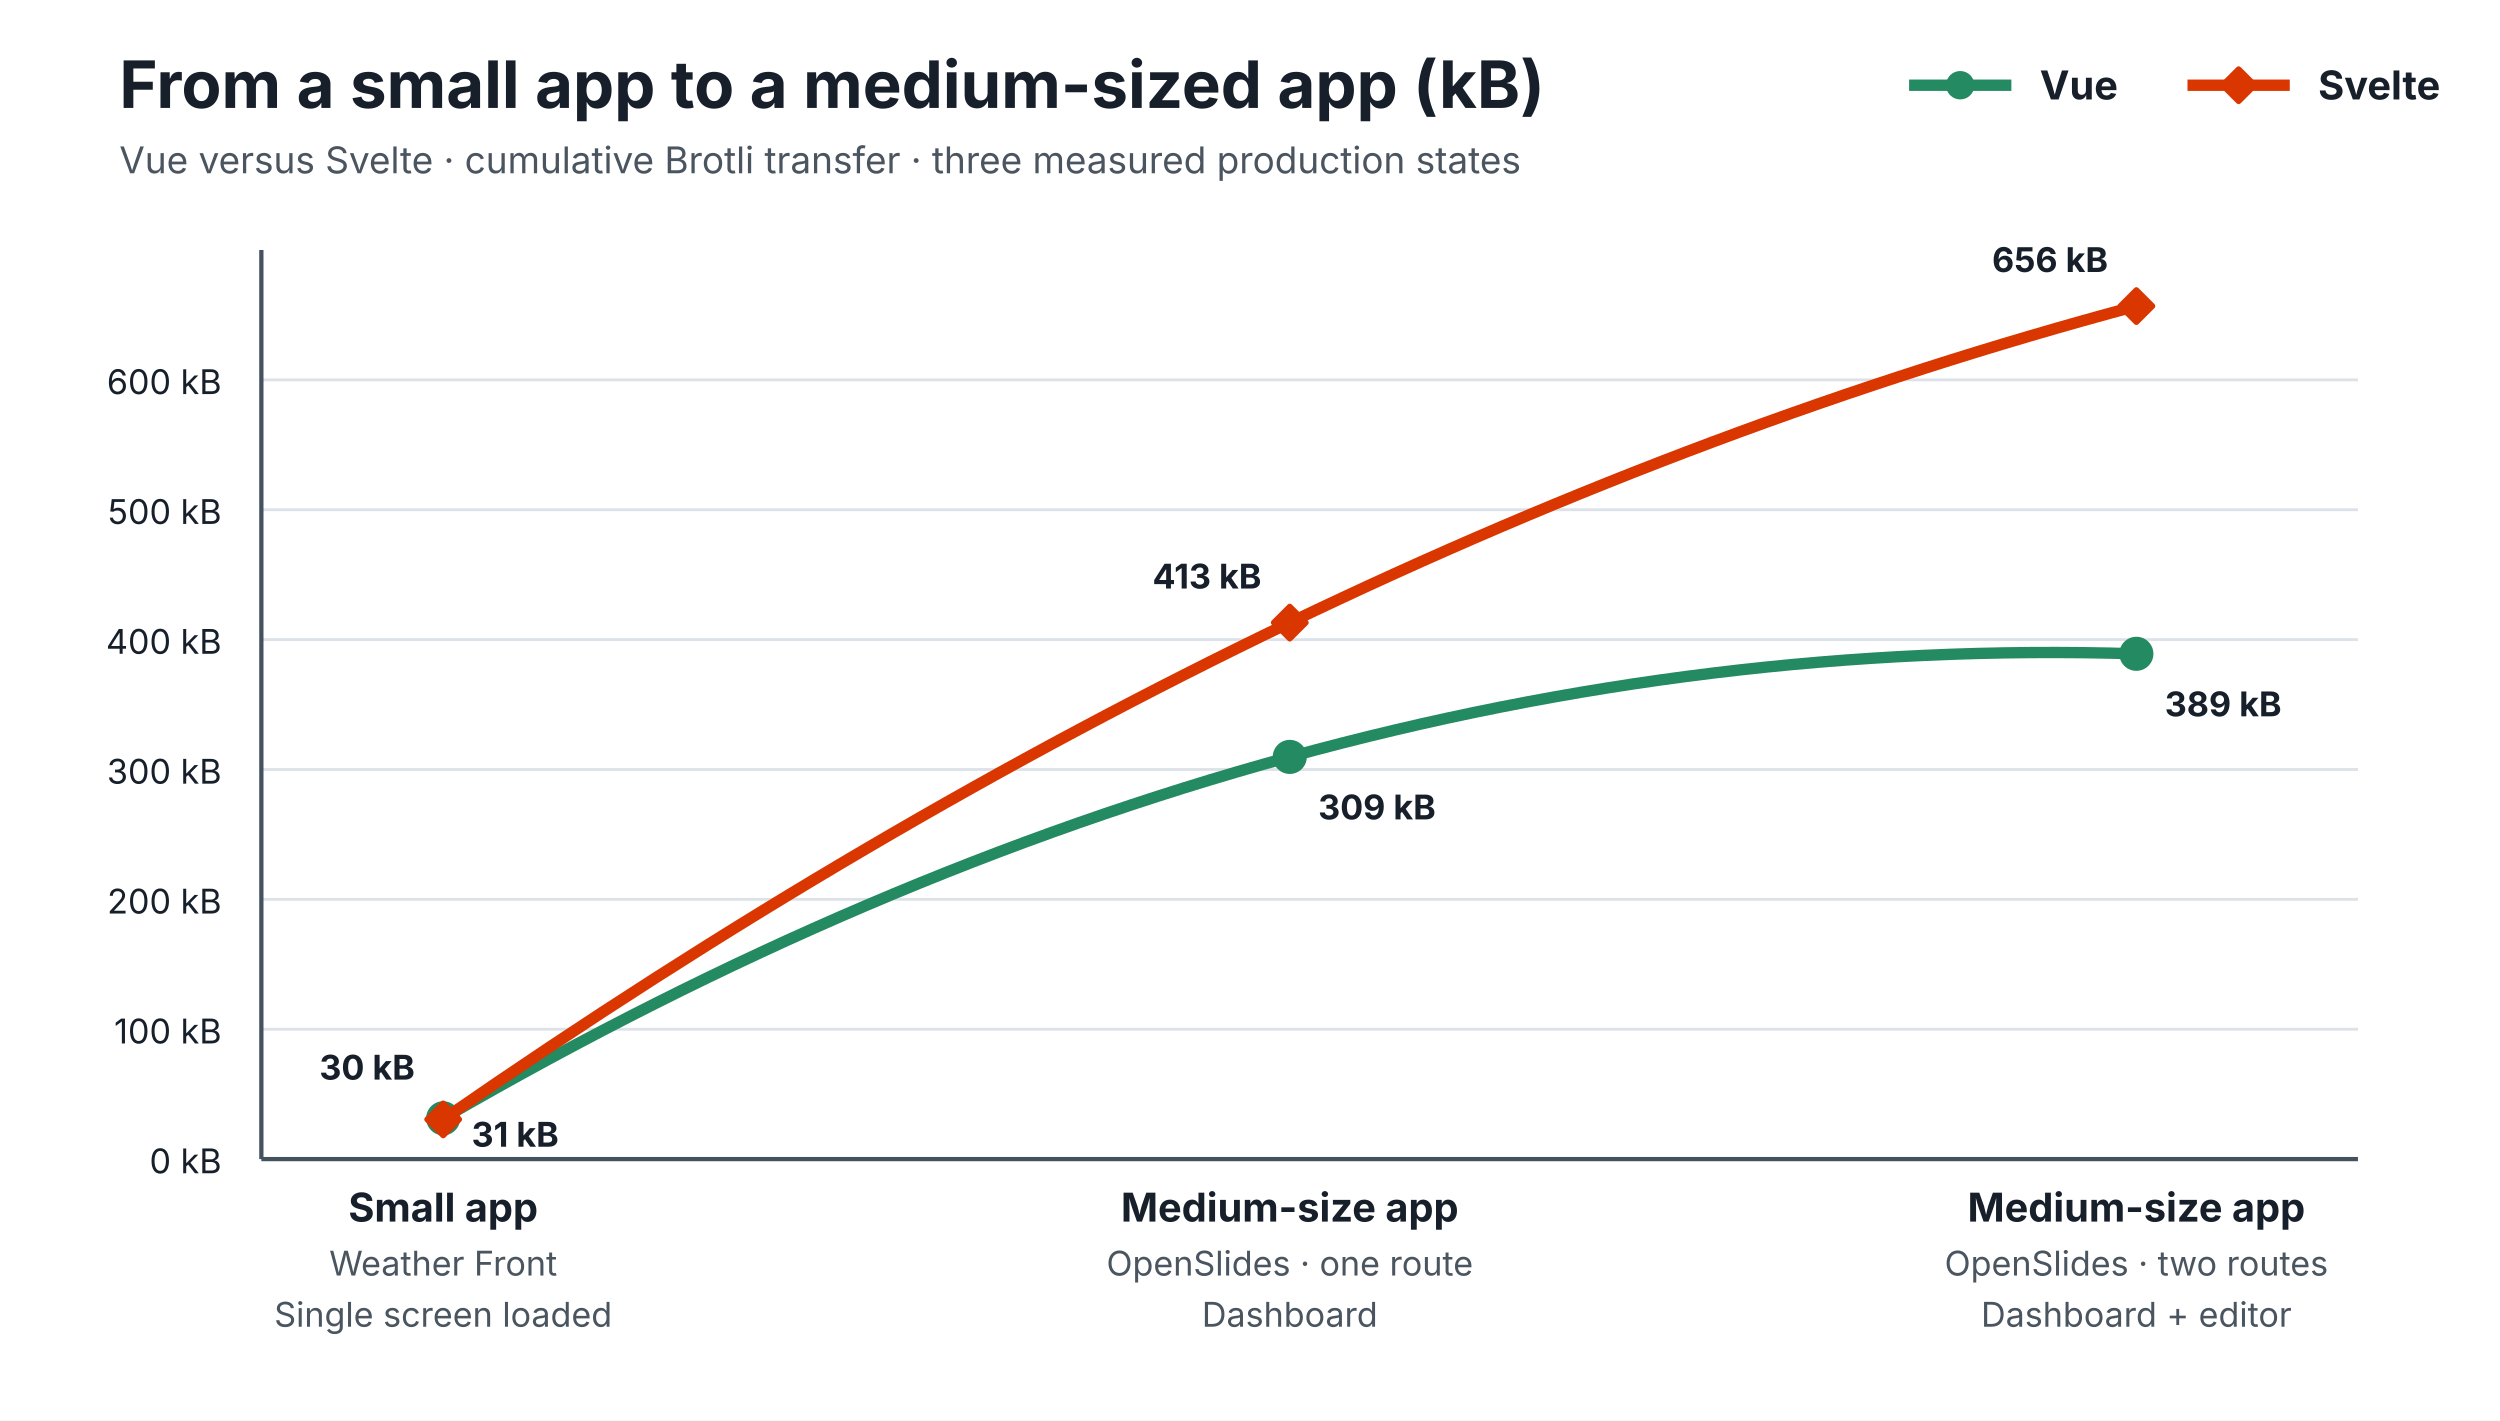
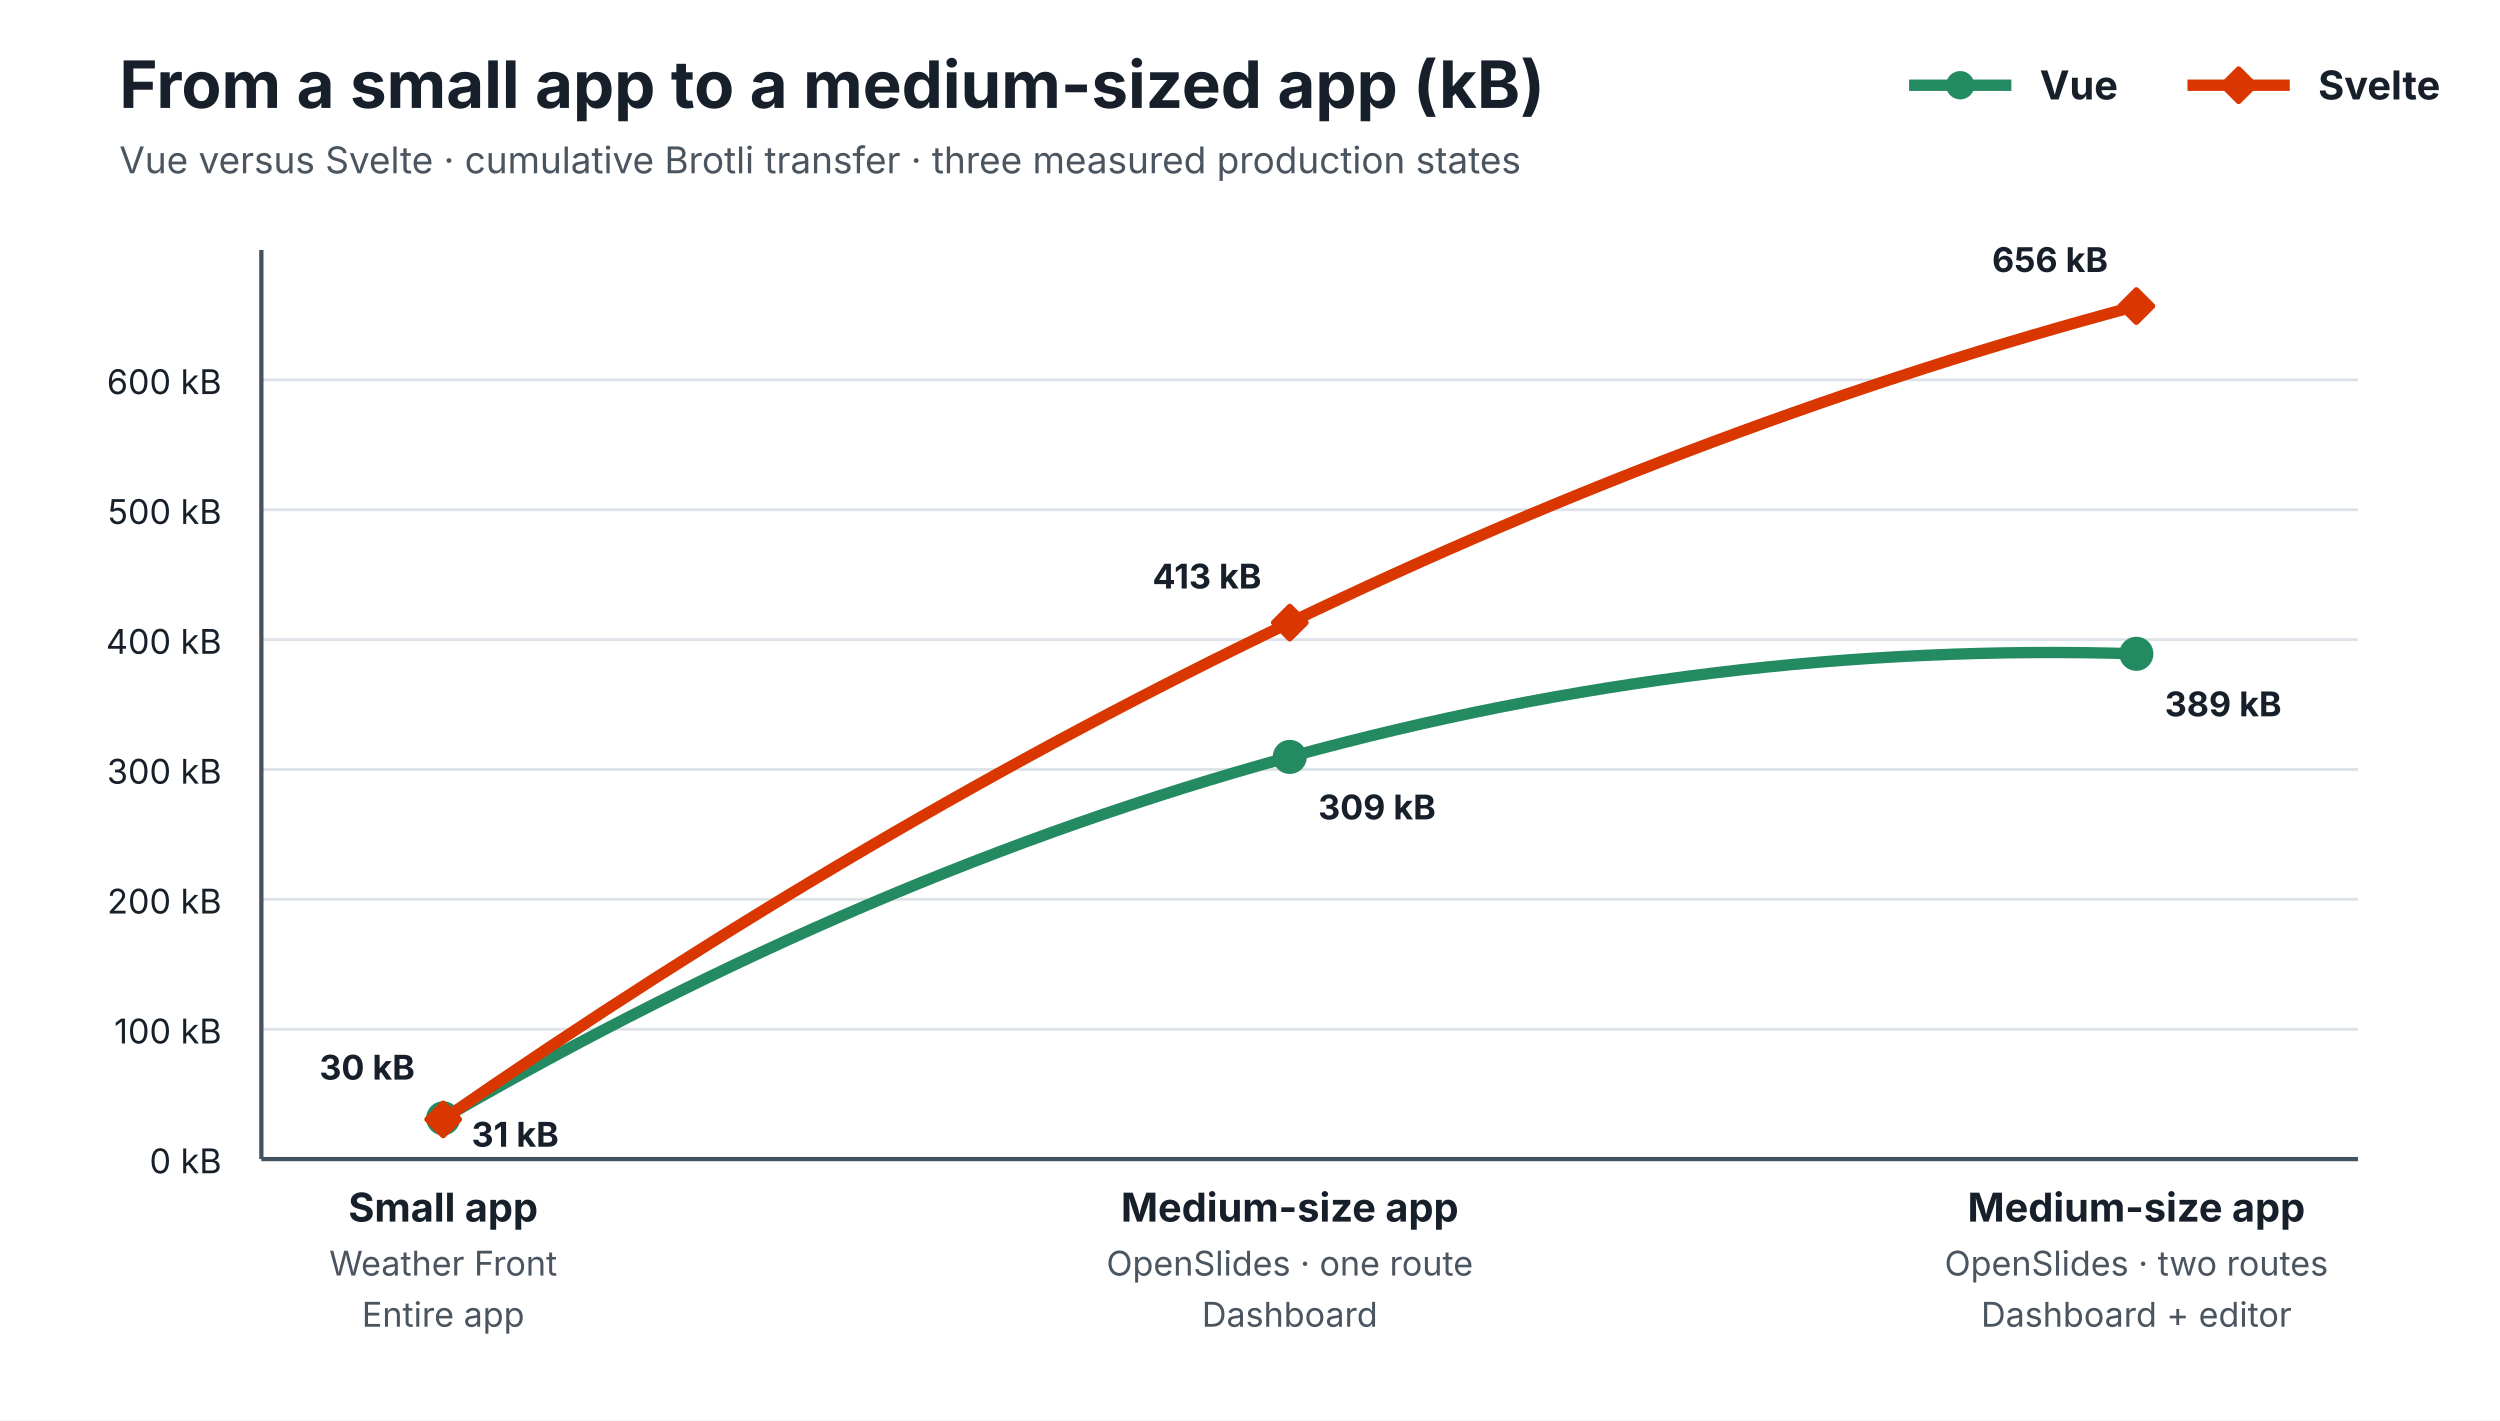
<svg xmlns="http://www.w3.org/2000/svg" width="880" height="500" viewBox="0 0 880 500" role="img" aria-labelledby="title description">
  <style>
    text { font-family: ui-sans-serif, system-ui, -apple-system, BlinkMacSystemFont, "Segoe UI", sans-serif; fill: #17202a; }
    .title { font-size: 23px; font-weight: 700; }
    .subtitle { font-size: 13px; fill: #4a5560; }
    .axis { stroke: #44515e; stroke-width: 1.5; }
    .grid { stroke: #dce2e7; stroke-width: 1; }
    .tick { font-size: 12px; }
    .label { font-size: 14px; font-weight: 650; }
    .detail { font-size: 12px; fill: #4a5560; }
    .value { font-size: 12px; font-weight: 700; }
    .legend { font-size: 14px; font-weight: 650; }
  </style>
  <rect width="880" height="500" fill="#ffffff" />
  <text x="42" y="38" class="title">From a small app to a medium-sized app (kB)</text>
  <text x="42" y="61" class="subtitle">Vue versus Svelte · cumulative Brotli transfer · three measured production states</text>
  <line x1="672" y1="30" x2="708" y2="30" stroke="#238a62" stroke-width="4" />
  <circle cx="690" cy="30" r="5" fill="#238a62" />
  <text x="718" y="35" class="legend">Vue</text>
  <line x1="770" y1="30" x2="806" y2="30" stroke="#d93600" stroke-width="4" />
  <rect x="783" y="25" width="10" height="10" rx="1" fill="#d93600" transform="rotate(45 788 30)" />
  <text x="816" y="35" class="legend">Svelte</text>
  <line x1="92" y1="408" x2="830" y2="408" class="grid" />
  <text x="78" y="413" text-anchor="end" class="tick">0 kB</text>
  <line x1="92" y1="362.29" x2="830" y2="362.29" class="grid" />
  <text x="78" y="367.29" text-anchor="end" class="tick">100 kB</text>
  <line x1="92" y1="316.57" x2="830" y2="316.57" class="grid" />
  <text x="78" y="321.57" text-anchor="end" class="tick">200 kB</text>
  <line x1="92" y1="270.86" x2="830" y2="270.86" class="grid" />
  <text x="78" y="275.86" text-anchor="end" class="tick">300 kB</text>
  <line x1="92" y1="225.14" x2="830" y2="225.14" class="grid" />
  <text x="78" y="230.14" text-anchor="end" class="tick">400 kB</text>
  <line x1="92" y1="179.43" x2="830" y2="179.43" class="grid" />
  <text x="78" y="184.43" text-anchor="end" class="tick">500 kB</text>
  <line x1="92" y1="133.71" x2="830" y2="133.71" class="grid" />
  <text x="78" y="138.71" text-anchor="end" class="tick">600 kB</text>
  <line x1="92" y1="88" x2="92" y2="408" class="axis" />
  <line x1="92" y1="408" x2="830" y2="408" class="axis" />
  <path d="M 156 393.64 Q 454 220.97, 752 230.14" fill="none" stroke="#238a62" stroke-width="4" stroke-linecap="round" />
  <circle cx="156" cy="393.64" r="6" fill="#238a62" />
  <circle cx="454" cy="266.43" r="6" fill="#238a62" />
  <circle cx="752" cy="230.14" r="6" fill="#238a62" />
  <path d="M 156 394.03 Q 454 187.44, 752 107.74" fill="none" stroke="#d93600" stroke-width="4" stroke-linecap="round" />
  <rect x="151" y="389.03" width="10" height="10" rx="1" fill="#d93600" transform="rotate(45 156 394.03)" />
  <rect x="449" y="214.16" width="10" height="10" rx="1" fill="#d93600" transform="rotate(45 454 219.16)" />
  <rect x="747" y="102.74" width="10" height="10" rx="1" fill="#d93600" transform="rotate(45 752 107.74)" />
  <text x="146" y="380.03" text-anchor="end" class="value">30 kB</text>
  <text x="166" y="403.64" class="value">31 kB</text>
  <text x="444" y="207.16" text-anchor="end" class="value">413 kB</text>
  <text x="464" y="288.43" class="value">309 kB</text>
  <text x="742" y="95.74" text-anchor="end" class="value">656 kB</text>
  <text x="762" y="252.14" class="value">389 kB</text>
  <text x="156" y="430" text-anchor="middle" class="label">Small app</text>
  <text x="156" y="449" text-anchor="middle" class="detail">Weather Front</text>
-   <text x="156" y="467" text-anchor="middle" class="detail">Single screen loaded</text>
+   <text x="156" y="467" text-anchor="middle" class="detail">Entire app</text>
  <text x="454" y="430" text-anchor="middle" class="label">Medium-size app</text>
  <text x="454" y="449" text-anchor="middle" class="detail">OpenSlides · one route</text>
  <text x="454" y="467" text-anchor="middle" class="detail">Dashboard</text>
  <text x="752" y="430" text-anchor="middle" class="label">Medium-size app</text>
  <text x="752" y="449" text-anchor="middle" class="detail">OpenSlides · two routes</text>
  <text x="752" y="467" text-anchor="middle" class="detail">Dashboard + editor</text>
</svg>
